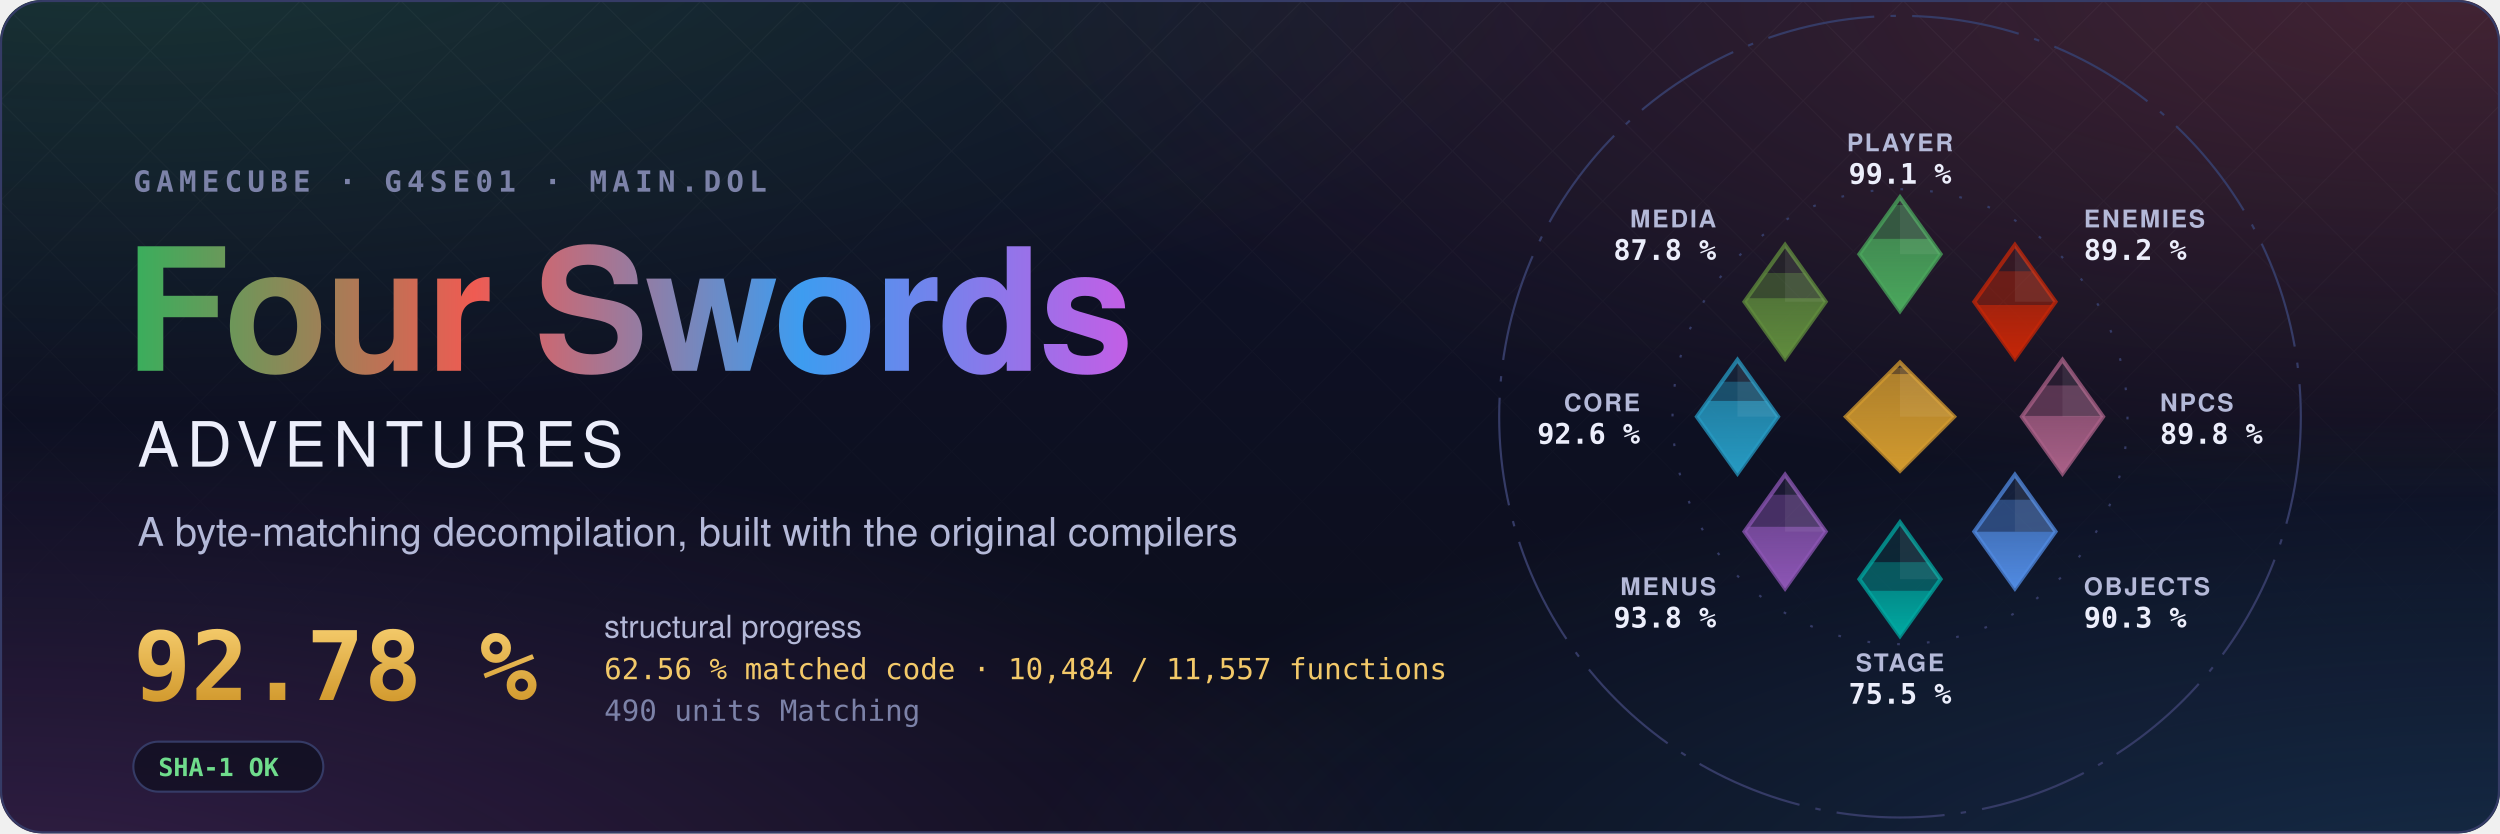
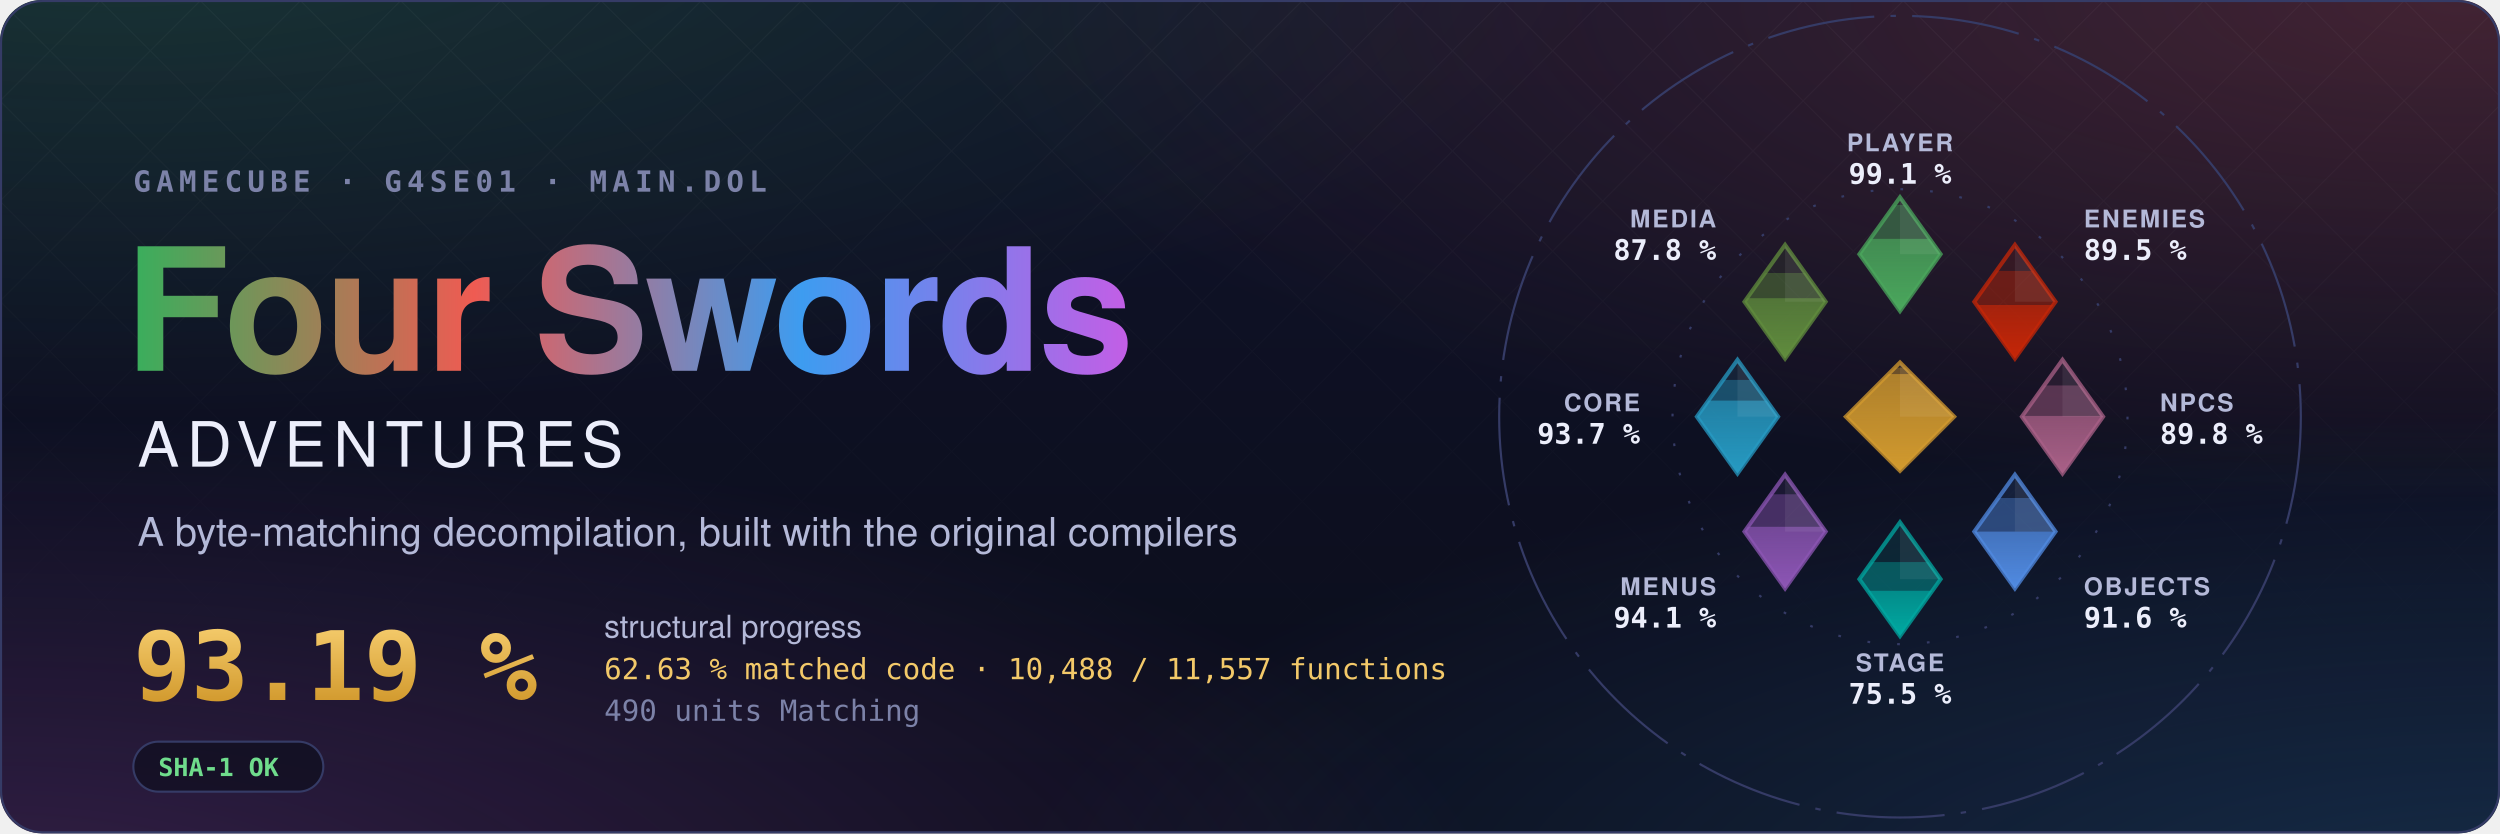
- <svg xmlns="http://www.w3.org/2000/svg" width="1200" height="400" viewBox="0 0 1200 400" role="img" aria-label="Four Swords Adventures decompilation: 92.78 % structural progress, 62.56 % matched code, 10,484 of 11,557 functions">
+ <svg xmlns="http://www.w3.org/2000/svg" width="1200" height="400" viewBox="0 0 1200 400" role="img" aria-label="Four Swords Adventures decompilation: 93.19 % structural progress, 62.63 % matched code, 10,488 of 11,557 functions">
  <style>text { font-family: -apple-system, BlinkMacSystemFont, 'Segoe UI', Helvetica, Arial, sans-serif; } .mono { font-family: ui-monospace, SFMono-Regular, 'SF Mono', Menlo, Consolas, monospace; } .spin { transform-box: fill-box; transform-origin: center; animation: spin 90s linear infinite; } @keyframes spin { to { transform: rotate(360deg); } } .rise { transform-box: fill-box; transform-origin: 50% 100%; animation: rise 1.6s cubic-bezier(.2,.8,.2,1) both; } @keyframes rise { from { transform: scaleY(0); } } @media (prefers-reduced-motion: reduce) { * { animation: none !important; } }</style>
  <defs>
    <radialGradient id="glow0" cx="0.05" cy="-0.1" r="0.6">
      <stop offset="0" stop-color="#3aae5c" stop-opacity="0.22" />
      <stop offset="1" stop-color="#3aae5c" stop-opacity="0" />
    </radialGradient>
    <radialGradient id="glow1" cx="0.98" cy="0.0" r="0.6">
      <stop offset="0" stop-color="#ef5b52" stop-opacity="0.22" />
      <stop offset="1" stop-color="#ef5b52" stop-opacity="0" />
    </radialGradient>
    <radialGradient id="glow2" cx="1.0" cy="1.1" r="0.6">
      <stop offset="0" stop-color="#3d9cf0" stop-opacity="0.22" />
      <stop offset="1" stop-color="#3d9cf0" stop-opacity="0" />
    </radialGradient>
    <radialGradient id="glow3" cx="0.0" cy="1.1" r="0.6">
      <stop offset="0" stop-color="#c35ee6" stop-opacity="0.22" />
      <stop offset="1" stop-color="#c35ee6" stop-opacity="0" />
    </radialGradient>
    <linearGradient id="sky" x1="0" y1="0" x2="0" y2="1">
      <stop offset="0" stop-color="#10132a" />
      <stop offset="1" stop-color="#0b0d1a" />
    </linearGradient>
    <linearGradient id="four" x1="0" y1="0" x2="1" y2="0">
      <stop offset="0" stop-color="#3aae5c" />
      <stop offset="0.34" stop-color="#ef5b52" />
      <stop offset="0.67" stop-color="#3d9cf0" />
      <stop offset="1" stop-color="#c35ee6" />
    </linearGradient>
    <linearGradient id="goldtext" x1="0" y1="0" x2="0" y2="1">
      <stop offset="0" stop-color="#f3c969" />
      <stop offset="1" stop-color="#d29a2e" />
    </linearGradient>
    <pattern id="lattice" width="34" height="34" patternUnits="userSpaceOnUse" patternTransform="rotate(45)">
      <path d="M0 0H34M0 0V34" stroke="#fff" stroke-opacity="0.035" />
    </pattern>
    <linearGradient id="fade" x1="0" y1="0" x2="0" y2="1">
      <stop offset="0" stop-color="#fff" />
      <stop offset="0.8" stop-color="#fff" stop-opacity="0" />
    </linearGradient>
    <mask id="fadeMask">
      <rect width="1200" height="400" fill="url(#fade)" />
    </mask>
    <clipPath id="card">
      <rect width="1200" height="400" rx="20" />
    </clipPath>
  </defs>
  <g clip-path="url(#card)">
    <rect width="1200" height="400" fill="url(#sky)" />
    <rect width="1200" height="400" fill="url(#glow0)" />
    <rect width="1200" height="400" fill="url(#glow1)" />
    <rect width="1200" height="400" fill="url(#glow2)" />
    <rect width="1200" height="400" fill="url(#glow3)" />
    <rect width="1200" height="400" fill="url(#lattice)" mask="url(#fadeMask)" />
  </g>
  <rect x="0.5" y="0.5" width="1199" height="399" rx="20" fill="none" stroke="#353b66" />
  <text x="64" y="92" class="mono" font-size="14" font-weight="600" letter-spacing="0.18em" fill="#7c82a8">GAMECUBE · G4SE01 · MAIN.DOL</text>
  <text x="60" y="178" font-size="82" font-weight="700" letter-spacing="-1.5" fill="url(#four)">Four Swords</text>
  <text x="66" y="224" font-size="30" font-weight="500" letter-spacing="0.12em" fill="#eceefb">ADVENTURES</text>
  <text x="66" y="262" font-size="19" fill="#b4b9d8">A byte-matching decompilation, built with the original compilers</text>
-   <text x="64" y="336" class="mono" font-size="46" font-weight="700" fill="url(#goldtext)">92.78 %</text>
+   <text x="64" y="336" class="mono" font-size="46" font-weight="700" fill="url(#goldtext)">93.19 %</text>
  <text x="290" y="306" font-size="15" fill="#b4b9d8">structural progress</text>
-   <text x="290" y="326" class="mono" font-size="14" fill="#f3c969">62.56 % matched code · 10,484 / 11,557 functions</text>
+   <text x="290" y="326" class="mono" font-size="14" fill="#f3c969">62.63 % matched code · 10,488 / 11,557 functions</text>
  <text x="290" y="346" class="mono" font-size="14" fill="#7c82a8">490 units Matching</text>
  <g transform="translate(64 356)">
    <rect width="91.2" height="24" rx="12" fill="#0b0d1a" fill-opacity="0.6" stroke="#353b66" />
    <text x="12" y="16.5" class="mono" font-size="12" font-weight="600" fill="#6fdc8c">SHA-1 OK</text>
  </g>
  <defs>
    <clipPath id="ec-player">
      <path d="M0 -81L15 -60L0 -39L-15 -60Z" />
    </clipPath>
    <linearGradient id="eg-player" x1="0" y1="1" x2="0" y2="0">
      <stop offset="0" stop-color="#4aa75c" />
      <stop offset="1" stop-color="#4aa75c" stop-opacity="0.65" />
    </linearGradient>
    <clipPath id="ec-enemies">
      <path d="M42.43 -63.43L57.43 -42.43L42.43 -21.43L27.43 -42.43Z" />
    </clipPath>
    <linearGradient id="eg-enemies" x1="0" y1="1" x2="0" y2="0">
      <stop offset="0" stop-color="#c52607" />
      <stop offset="1" stop-color="#c52607" stop-opacity="0.65" />
    </linearGradient>
    <clipPath id="ec-npcs">
      <path d="M60 -21L75 0L60 21L45 0Z" />
    </clipPath>
    <linearGradient id="eg-npcs" x1="0" y1="1" x2="0" y2="0">
      <stop offset="0" stop-color="#a96087" />
      <stop offset="1" stop-color="#a96087" stop-opacity="0.65" />
    </linearGradient>
    <clipPath id="ec-objects">
      <path d="M42.43 21.43L57.43 42.43L42.43 63.43L27.43 42.43Z" />
    </clipPath>
    <linearGradient id="eg-objects" x1="0" y1="1" x2="0" y2="0">
      <stop offset="0" stop-color="#508ae1" />
      <stop offset="1" stop-color="#508ae1" stop-opacity="0.65" />
    </linearGradient>
    <clipPath id="ec-stage">
      <path d="M0 39L15 60L0 81L-15 60Z" />
    </clipPath>
    <linearGradient id="eg-stage" x1="0" y1="1" x2="0" y2="0">
      <stop offset="0" stop-color="#00a8a1" />
      <stop offset="1" stop-color="#00a8a1" stop-opacity="0.65" />
    </linearGradient>
    <clipPath id="ec-menus">
      <path d="M-42.43 21.43L-27.43 42.43L-42.43 63.43L-57.43 42.43Z" />
    </clipPath>
    <linearGradient id="eg-menus" x1="0" y1="1" x2="0" y2="0">
      <stop offset="0" stop-color="#8c55b4" />
      <stop offset="1" stop-color="#8c55b4" stop-opacity="0.65" />
    </linearGradient>
    <clipPath id="ec-core">
      <path d="M-60 -21L-45 0L-60 21L-75 0Z" />
    </clipPath>
    <linearGradient id="eg-core" x1="0" y1="1" x2="0" y2="0">
      <stop offset="0" stop-color="#269ac2" />
      <stop offset="1" stop-color="#269ac2" stop-opacity="0.65" />
    </linearGradient>
    <clipPath id="ec-media">
      <path d="M-42.43 -63.43L-27.43 -42.43L-42.43 -21.43L-57.43 -42.43Z" />
    </clipPath>
    <linearGradient id="eg-media" x1="0" y1="1" x2="0" y2="0">
      <stop offset="0" stop-color="#608c3d" />
      <stop offset="1" stop-color="#608c3d" stop-opacity="0.65" />
    </linearGradient>
    <clipPath id="ec-libs">
      <path d="M0 -20L20 0L0 20L-20 0Z" />
    </clipPath>
    <linearGradient id="eg-libs" x1="0" y1="1" x2="0" y2="0">
      <stop offset="0" stop-color="#d29a2e" />
      <stop offset="1" stop-color="#d29a2e" stop-opacity="0.65" />
    </linearGradient>
  </defs>
  <g transform="translate(912 200) scale(1.3)">
    <circle class="spin" r="148" fill="none" stroke="#353b66" stroke-width="0.8" stroke-dasharray="40 6 2 6" />
    <circle r="84" fill="none" stroke="#353b66" stroke-width="0.8" stroke-dasharray="1 10" />
    <path d="M0 -81L15 -60L0 -39L-15 -60Z" fill="#4aa75c" fill-opacity="0.12" stroke="#4aa75c" stroke-opacity="0.75" stroke-width="1.5" />
    <g clip-path="url(#ec-player)">
-       <rect class="rise" style="animation-delay:0.20s" x="-15.0" y="-78.16" width="30" height="39.16" fill="#4aa75c" fill-opacity="0.38" />
+       <rect class="rise" style="animation-delay:0.20s" x="-15.0" y="-78.17" width="30" height="39.17" fill="#4aa75c" fill-opacity="0.38" />
    </g>
    <g clip-path="url(#ec-player)">
      <rect class="rise" style="animation-delay:0.20s" x="-15.0" y="-65.66" width="30" height="26.66" fill="url(#eg-player)" />
    </g>
    <path d="M0.0 -81.0L15.0 -60.0L0.0 -60.0Z" fill="#fff" fill-opacity="0.07" />
    <text x="0.0" y="-98.0" text-anchor="middle" font-size="9" font-weight="600" letter-spacing="0.08em" fill="#b4b9d8">PLAYER</text>
    <text x="0.0" y="-86.0" text-anchor="middle" font-size="10.5" font-weight="700" fill="#eceefb" class="mono">99.1 %</text>
    <path d="M42.43 -63.43L57.43 -42.43L42.43 -21.43L27.43 -42.43Z" fill="#c52607" fill-opacity="0.12" stroke="#c52607" stroke-opacity="0.75" stroke-width="1.5" />
    <g clip-path="url(#ec-enemies)">
-       <rect class="rise" style="animation-delay:0.30s" x="27.43" y="-53.68" width="30" height="32.25" fill="#c52607" fill-opacity="0.38" />
+       <rect class="rise" style="animation-delay:0.30s" x="27.43" y="-53.80" width="30" height="32.37" fill="#c52607" fill-opacity="0.38" />
    </g>
    <g clip-path="url(#ec-enemies)">
      <rect class="rise" style="animation-delay:0.30s" x="27.43" y="-41.22" width="30" height="19.79" fill="url(#eg-enemies)" />
    </g>
    <path d="M42.43 -63.43L57.43 -42.43L42.43 -42.43Z" fill="#fff" fill-opacity="0.07" />
    <text x="67.88" y="-69.88" text-anchor="start" font-size="9" font-weight="600" letter-spacing="0.08em" fill="#b4b9d8">ENEMIES</text>
-     <text x="67.88" y="-57.88" text-anchor="start" font-size="10.5" font-weight="700" fill="#eceefb" class="mono">89.2 %</text>
+     <text x="67.88" y="-57.88" text-anchor="start" font-size="10.5" font-weight="700" fill="#eceefb" class="mono">89.5 %</text>
    <path d="M60 -21L75 0L60 21L45 0Z" fill="#a96087" fill-opacity="0.12" stroke="#a96087" stroke-opacity="0.75" stroke-width="1.5" />
    <g clip-path="url(#ec-npcs)">
      <rect class="rise" style="animation-delay:0.40s" x="45.0" y="-11.52" width="30" height="32.52" fill="#a96087" fill-opacity="0.38" />
    </g>
    <g clip-path="url(#ec-npcs)">
-       <rect class="rise" style="animation-delay:0.40s" x="45.0" y="-0.26" width="30" height="21.26" fill="url(#eg-npcs)" />
+       <rect class="rise" style="animation-delay:0.40s" x="45.0" y="-0.27" width="30" height="21.27" fill="url(#eg-npcs)" />
    </g>
    <path d="M60.0 -21.0L75.0 0.0L60.0 0.0Z" fill="#fff" fill-opacity="0.07" />
    <text x="96.0" y="-2.0" text-anchor="start" font-size="9" font-weight="600" letter-spacing="0.08em" fill="#b4b9d8">NPCS</text>
    <text x="96.0" y="10.0" text-anchor="start" font-size="10.5" font-weight="700" fill="#eceefb" class="mono">89.8 %</text>
    <path d="M42.43 21.43L57.43 42.43L42.43 63.43L27.43 42.43Z" fill="#508ae1" fill-opacity="0.12" stroke="#508ae1" stroke-opacity="0.75" stroke-width="1.5" />
    <g clip-path="url(#ec-objects)">
-       <rect class="rise" style="animation-delay:0.50s" x="27.43" y="30.66" width="30" height="32.77" fill="#508ae1" fill-opacity="0.38" />
+       <rect class="rise" style="animation-delay:0.50s" x="27.43" y="30.02" width="30" height="33.41" fill="#508ae1" fill-opacity="0.38" />
    </g>
    <g clip-path="url(#ec-objects)">
-       <rect class="rise" style="animation-delay:0.50s" x="27.43" y="42.49" width="30" height="20.94" fill="url(#eg-objects)" />
+       <rect class="rise" style="animation-delay:0.50s" x="27.43" y="42.43" width="30" height="21.00" fill="url(#eg-objects)" />
    </g>
    <path d="M42.43 21.43L57.43 42.43L42.43 42.43Z" fill="#fff" fill-opacity="0.07" />
    <text x="67.88" y="65.88" text-anchor="start" font-size="9" font-weight="600" letter-spacing="0.08em" fill="#b4b9d8">OBJECTS</text>
-     <text x="67.88" y="77.88" text-anchor="start" font-size="10.5" font-weight="700" fill="#eceefb" class="mono">90.3 %</text>
+     <text x="67.88" y="77.88" text-anchor="start" font-size="10.5" font-weight="700" fill="#eceefb" class="mono">91.6 %</text>
    <path d="M0 39L15 60L0 81L-15 60Z" fill="#00a8a1" fill-opacity="0.12" stroke="#00a8a1" stroke-opacity="0.75" stroke-width="1.5" />
    <g clip-path="url(#ec-stage)">
-       <rect class="rise" style="animation-delay:0.60s" x="-15.0" y="53.71" width="30" height="27.29" fill="#00a8a1" fill-opacity="0.38" />
+       <rect class="rise" style="animation-delay:0.60s" x="-15.0" y="53.69" width="30" height="27.31" fill="#00a8a1" fill-opacity="0.38" />
    </g>
    <g clip-path="url(#ec-stage)">
      <rect class="rise" style="animation-delay:0.60s" x="-15.0" y="64.29" width="30" height="16.71" fill="url(#eg-stage)" />
    </g>
    <path d="M0.0 39.0L15.0 60.0L0.0 60.0Z" fill="#fff" fill-opacity="0.07" />
    <text x="0.0" y="94.0" text-anchor="middle" font-size="9" font-weight="600" letter-spacing="0.08em" fill="#b4b9d8">STAGE</text>
    <text x="0.0" y="106.0" text-anchor="middle" font-size="10.5" font-weight="700" fill="#eceefb" class="mono">75.5 %</text>
    <path d="M-42.43 21.43L-27.43 42.43L-42.43 63.43L-57.43 42.43Z" fill="#8c55b4" fill-opacity="0.12" stroke="#8c55b4" stroke-opacity="0.75" stroke-width="1.5" />
    <g clip-path="url(#ec-menus)">
-       <rect class="rise" style="animation-delay:0.70s" x="-57.43" y="28.83" width="30" height="34.60" fill="#8c55b4" fill-opacity="0.38" />
+       <rect class="rise" style="animation-delay:0.70s" x="-57.43" y="28.66" width="30" height="34.77" fill="#8c55b4" fill-opacity="0.38" />
    </g>
    <g clip-path="url(#ec-menus)">
      <rect class="rise" style="animation-delay:0.70s" x="-57.43" y="40.67" width="30" height="22.76" fill="url(#eg-menus)" />
    </g>
    <path d="M-42.43 21.43L-27.43 42.43L-42.43 42.43Z" fill="#fff" fill-opacity="0.07" />
    <text x="-67.88" y="65.88" text-anchor="end" font-size="9" font-weight="600" letter-spacing="0.08em" fill="#b4b9d8">MENUS</text>
-     <text x="-67.88" y="77.88" text-anchor="end" font-size="10.5" font-weight="700" fill="#eceefb" class="mono">93.8 %</text>
+     <text x="-67.88" y="77.88" text-anchor="end" font-size="10.5" font-weight="700" fill="#eceefb" class="mono">94.1 %</text>
    <path d="M-60 -21L-45 0L-60 21L-75 0Z" fill="#269ac2" fill-opacity="0.12" stroke="#269ac2" stroke-opacity="0.75" stroke-width="1.5" />
    <g clip-path="url(#ec-core)">
-       <rect class="rise" style="animation-delay:0.80s" x="-75.0" y="-12.89" width="30" height="33.89" fill="#269ac2" fill-opacity="0.38" />
+       <rect class="rise" style="animation-delay:0.80s" x="-75.0" y="-13.56" width="30" height="34.56" fill="#269ac2" fill-opacity="0.38" />
    </g>
    <g clip-path="url(#ec-core)">
-       <rect class="rise" style="animation-delay:0.80s" x="-75.0" y="-5.82" width="30" height="26.82" fill="url(#eg-core)" />
+       <rect class="rise" style="animation-delay:0.80s" x="-75.0" y="-5.92" width="30" height="26.92" fill="url(#eg-core)" />
    </g>
    <path d="M-60.0 -21.0L-45.0 0.0L-60.0 0.0Z" fill="#fff" fill-opacity="0.07" />
    <text x="-96.0" y="-2.0" text-anchor="end" font-size="9" font-weight="600" letter-spacing="0.08em" fill="#b4b9d8">CORE</text>
-     <text x="-96.0" y="10.0" text-anchor="end" font-size="10.5" font-weight="700" fill="#eceefb" class="mono">92.6 %</text>
+     <text x="-96.0" y="10.0" text-anchor="end" font-size="10.5" font-weight="700" fill="#eceefb" class="mono">93.7 %</text>
    <path d="M-42.43 -63.43L-27.43 -42.43L-42.43 -21.43L-57.43 -42.43Z" fill="#608c3d" fill-opacity="0.12" stroke="#608c3d" stroke-opacity="0.75" stroke-width="1.5" />
    <g clip-path="url(#ec-media)">
      <rect class="rise" style="animation-delay:0.90s" x="-57.43" y="-53.04" width="30" height="31.61" fill="#608c3d" fill-opacity="0.38" />
    </g>
    <g clip-path="url(#ec-media)">
      <rect class="rise" style="animation-delay:0.90s" x="-57.43" y="-43.75" width="30" height="22.32" fill="url(#eg-media)" />
    </g>
    <path d="M-42.43 -63.43L-27.43 -42.43L-42.43 -42.43Z" fill="#fff" fill-opacity="0.07" />
    <text x="-67.88" y="-69.88" text-anchor="end" font-size="9" font-weight="600" letter-spacing="0.08em" fill="#b4b9d8">MEDIA</text>
    <text x="-67.88" y="-57.88" text-anchor="end" font-size="10.5" font-weight="700" fill="#eceefb" class="mono">87.8 %</text>
    <path d="M0 -20L20 0L0 20L-20 0Z" fill="#d29a2e" fill-opacity="0.12" stroke="#d29a2e" stroke-opacity="0.75" stroke-width="1.5" />
    <g clip-path="url(#ec-libs)">
      <rect class="rise" style="animation-delay:1.00s" x="-20" y="-18.12" width="40" height="38.12" fill="#d29a2e" fill-opacity="0.38" />
    </g>
    <g clip-path="url(#ec-libs)">
      <rect class="rise" style="animation-delay:1.00s" x="-20" y="-15.73" width="40" height="35.73" fill="url(#eg-libs)" />
    </g>
    <path d="M0 -20L20 0L0 0Z" fill="#fff" fill-opacity="0.07" />
  </g>
</svg>
